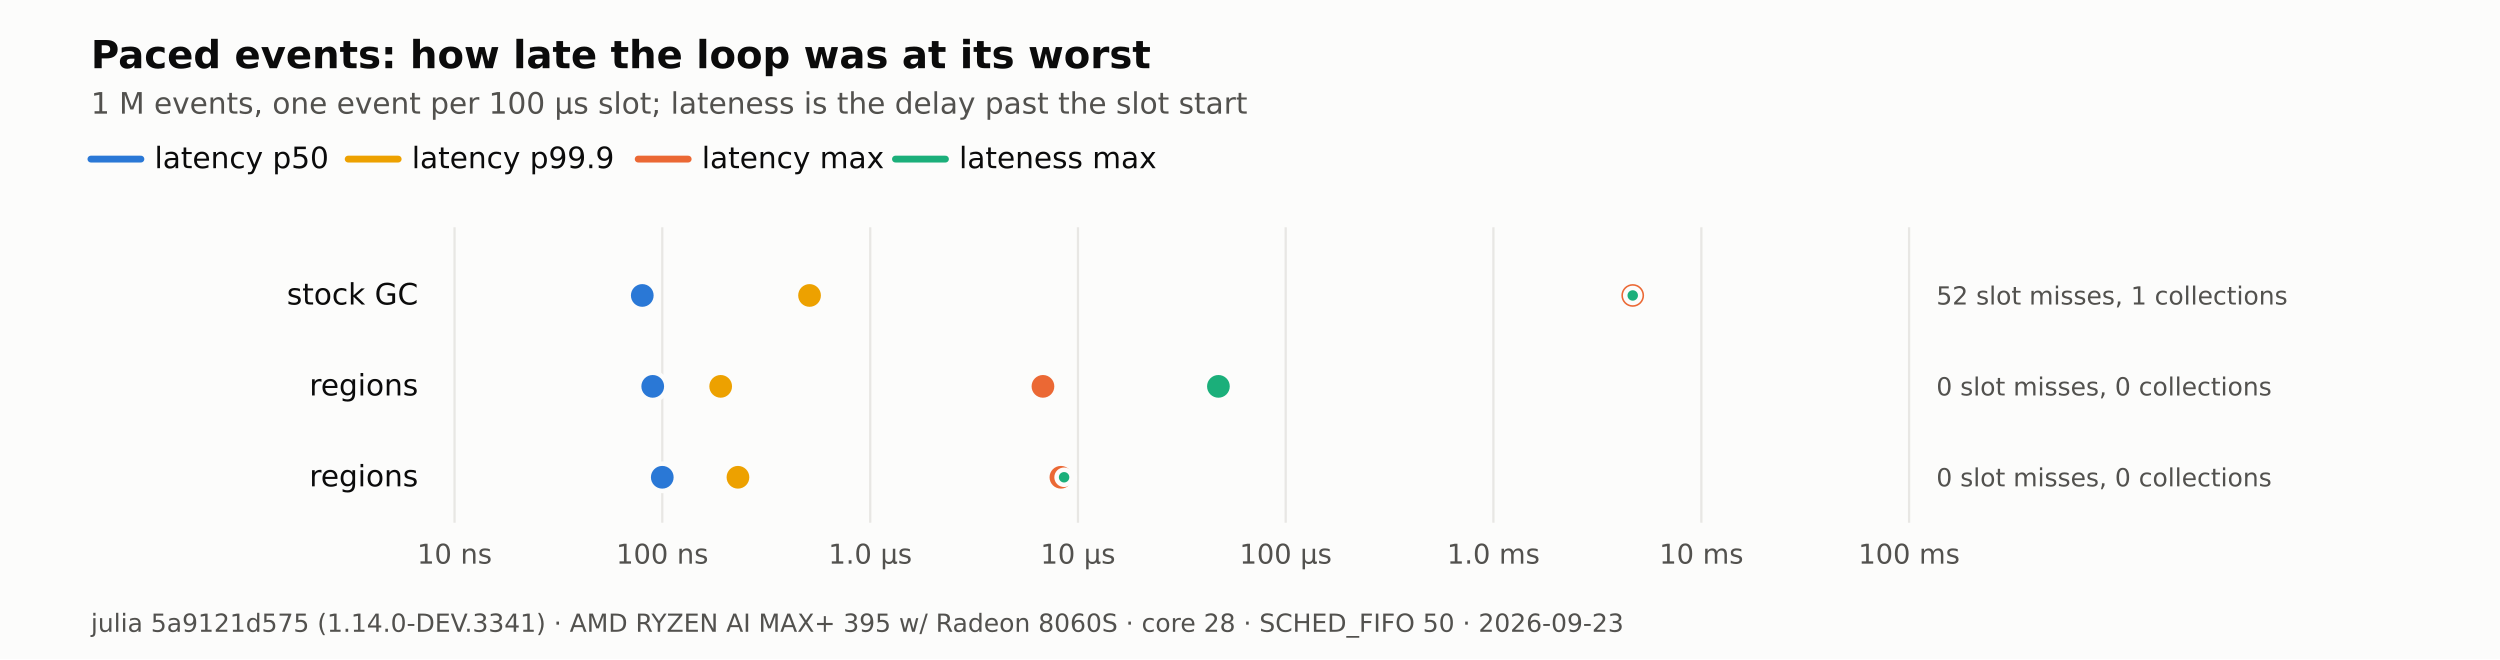
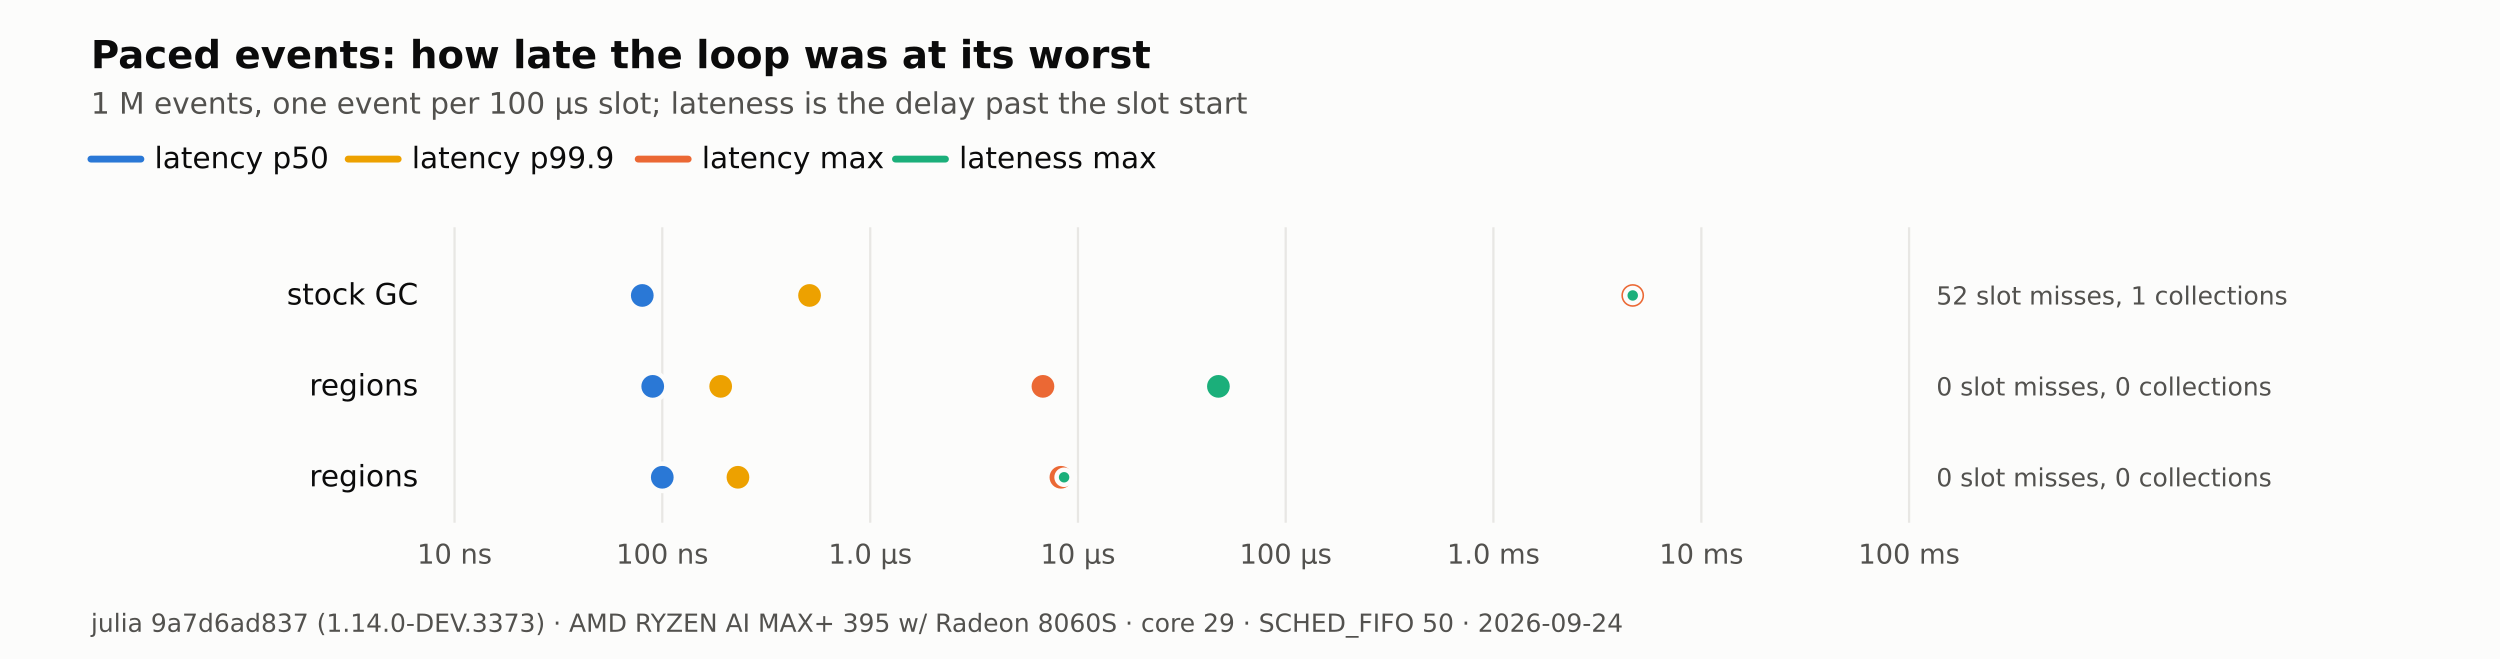
<svg xmlns="http://www.w3.org/2000/svg" viewBox="0 0 1100 290" font-size="13">
  <rect width="1100" height="290" fill="#fcfcfb" />
  <text x="40.0" y="30.0" font-family="DejaVu Sans, sans-serif" font-size="17" fill="#0b0b0b" text-anchor="start" font-weight="bold">Paced events: how late the loop was at its worst</text>
  <text x="40.0" y="50.0" font-family="DejaVu Sans, sans-serif" font-size="13" fill="#52514e" text-anchor="start">1 M events, one event per 100 µs slot; lateness is the delay past the slot start</text>
  <line x1="40" y1="70" x2="62" y2="70" stroke="#2a78d6" stroke-width="3" stroke-linecap="round" />
  <text x="68.0" y="74.0" font-family="DejaVu Sans, sans-serif" font-size="13" fill="#0b0b0b" text-anchor="start">latency p50</text>
  <line x1="153.2" y1="70" x2="175.2" y2="70" stroke="#eda100" stroke-width="3" stroke-linecap="round" />
  <text x="181.2" y="74.0" font-family="DejaVu Sans, sans-serif" font-size="13" fill="#0b0b0b" text-anchor="start">latency p99.9</text>
  <line x1="280.8" y1="70" x2="302.8" y2="70" stroke="#eb6834" stroke-width="3" stroke-linecap="round" />
  <text x="308.8" y="74.0" font-family="DejaVu Sans, sans-serif" font-size="13" fill="#0b0b0b" text-anchor="start">latency max</text>
  <line x1="394.0" y1="70" x2="416.0" y2="70" stroke="#1baf7a" stroke-width="3" stroke-linecap="round" />
  <text x="422.0" y="74.0" font-family="DejaVu Sans, sans-serif" font-size="13" fill="#0b0b0b" text-anchor="start">lateness max</text>
  <line x1="200.0" y1="100" x2="200.0" y2="230" stroke="#e8e7e4" stroke-width="1" />
  <text x="200.0" y="248.0" font-family="DejaVu Sans, sans-serif" font-size="12" fill="#52514e" text-anchor="middle">10 ns</text>
  <line x1="291.4" y1="100" x2="291.4" y2="230" stroke="#e8e7e4" stroke-width="1" />
  <text x="291.4" y="248.0" font-family="DejaVu Sans, sans-serif" font-size="12" fill="#52514e" text-anchor="middle">100 ns</text>
  <line x1="382.9" y1="100" x2="382.9" y2="230" stroke="#e8e7e4" stroke-width="1" />
  <text x="382.9" y="248.0" font-family="DejaVu Sans, sans-serif" font-size="12" fill="#52514e" text-anchor="middle">1.0 µs</text>
  <line x1="474.3" y1="100" x2="474.3" y2="230" stroke="#e8e7e4" stroke-width="1" />
  <text x="474.3" y="248.0" font-family="DejaVu Sans, sans-serif" font-size="12" fill="#52514e" text-anchor="middle">10 µs</text>
  <line x1="565.7" y1="100" x2="565.7" y2="230" stroke="#e8e7e4" stroke-width="1" />
  <text x="565.7" y="248.0" font-family="DejaVu Sans, sans-serif" font-size="12" fill="#52514e" text-anchor="middle">100 µs</text>
  <line x1="657.1" y1="100" x2="657.1" y2="230" stroke="#e8e7e4" stroke-width="1" />
  <text x="657.1" y="248.0" font-family="DejaVu Sans, sans-serif" font-size="12" fill="#52514e" text-anchor="middle">1.0 ms</text>
  <line x1="748.6" y1="100" x2="748.6" y2="230" stroke="#e8e7e4" stroke-width="1" />
  <text x="748.6" y="248.0" font-family="DejaVu Sans, sans-serif" font-size="12" fill="#52514e" text-anchor="middle">10 ms</text>
  <line x1="840.0" y1="100" x2="840.0" y2="230" stroke="#e8e7e4" stroke-width="1" />
  <text x="840.0" y="248.0" font-family="DejaVu Sans, sans-serif" font-size="12" fill="#52514e" text-anchor="middle">100 ms</text>
  <text x="184.0" y="134.0" font-family="DejaVu Sans, sans-serif" font-size="13" fill="#0b0b0b" text-anchor="end">stock GC</text>
  <circle cx="282.6" cy="130.0" r="6.0" fill="#2a78d6" stroke="#fcfcfb" stroke-width="2" />
  <circle cx="356.2" cy="130.0" r="6.0" fill="#eda100" stroke="#fcfcfb" stroke-width="2" />
  <circle cx="718.4" cy="130.0" r="6.0" fill="#eb6834" stroke="#fcfcfb" stroke-width="2" />
  <circle cx="718.4" cy="130.0" r="3.3" fill="#1baf7a" stroke="#fcfcfb" stroke-width="2" />
  <text x="852.0" y="134.0" font-family="DejaVu Sans, sans-serif" font-size="11" fill="#52514e" text-anchor="start">52 slot misses, 1 collections</text>
  <text x="184.0" y="174.0" font-family="DejaVu Sans, sans-serif" font-size="13" fill="#0b0b0b" text-anchor="end">regions</text>
  <circle cx="287.2" cy="170.0" r="6.0" fill="#2a78d6" stroke="#fcfcfb" stroke-width="2" />
  <circle cx="317.1" cy="170.0" r="6.0" fill="#eda100" stroke="#fcfcfb" stroke-width="2" />
  <circle cx="458.9" cy="170.0" r="6.0" fill="#eb6834" stroke="#fcfcfb" stroke-width="2" />
  <circle cx="536.1" cy="170.0" r="6.0" fill="#1baf7a" stroke="#fcfcfb" stroke-width="2" />
  <text x="852.0" y="174.0" font-family="DejaVu Sans, sans-serif" font-size="11" fill="#52514e" text-anchor="start">0 slot misses, 0 collections</text>
  <text x="184.0" y="214.0" font-family="DejaVu Sans, sans-serif" font-size="13" fill="#0b0b0b" text-anchor="end">regions</text>
  <circle cx="291.4" cy="210.0" r="6.0" fill="#2a78d6" stroke="#fcfcfb" stroke-width="2" />
  <circle cx="324.7" cy="210.0" r="6.0" fill="#eda100" stroke="#fcfcfb" stroke-width="2" />
  <circle cx="466.8" cy="210.0" r="6.0" fill="#eb6834" stroke="#fcfcfb" stroke-width="2" />
  <circle cx="468.2" cy="210.0" r="3.3" fill="#1baf7a" stroke="#fcfcfb" stroke-width="2" />
  <text x="852.0" y="214.0" font-family="DejaVu Sans, sans-serif" font-size="11" fill="#52514e" text-anchor="start">0 slot misses, 0 collections</text>
-   <text x="40.0" y="278.0" font-family="DejaVu Sans, sans-serif" font-size="11" fill="#52514e" text-anchor="start">julia 5a9121d575 (1.14.0-DEV.3341) · AMD RYZEN AI MAX+ 395 w/ Radeon 8060S · core 28 · SCHED_FIFO 50 · 2026-09-23</text>
+   <text x="40.0" y="278.0" font-family="DejaVu Sans, sans-serif" font-size="11" fill="#52514e" text-anchor="start">julia 9a7d6ad837 (1.14.0-DEV.3373) · AMD RYZEN AI MAX+ 395 w/ Radeon 8060S · core 29 · SCHED_FIFO 50 · 2026-09-24</text>
</svg>
